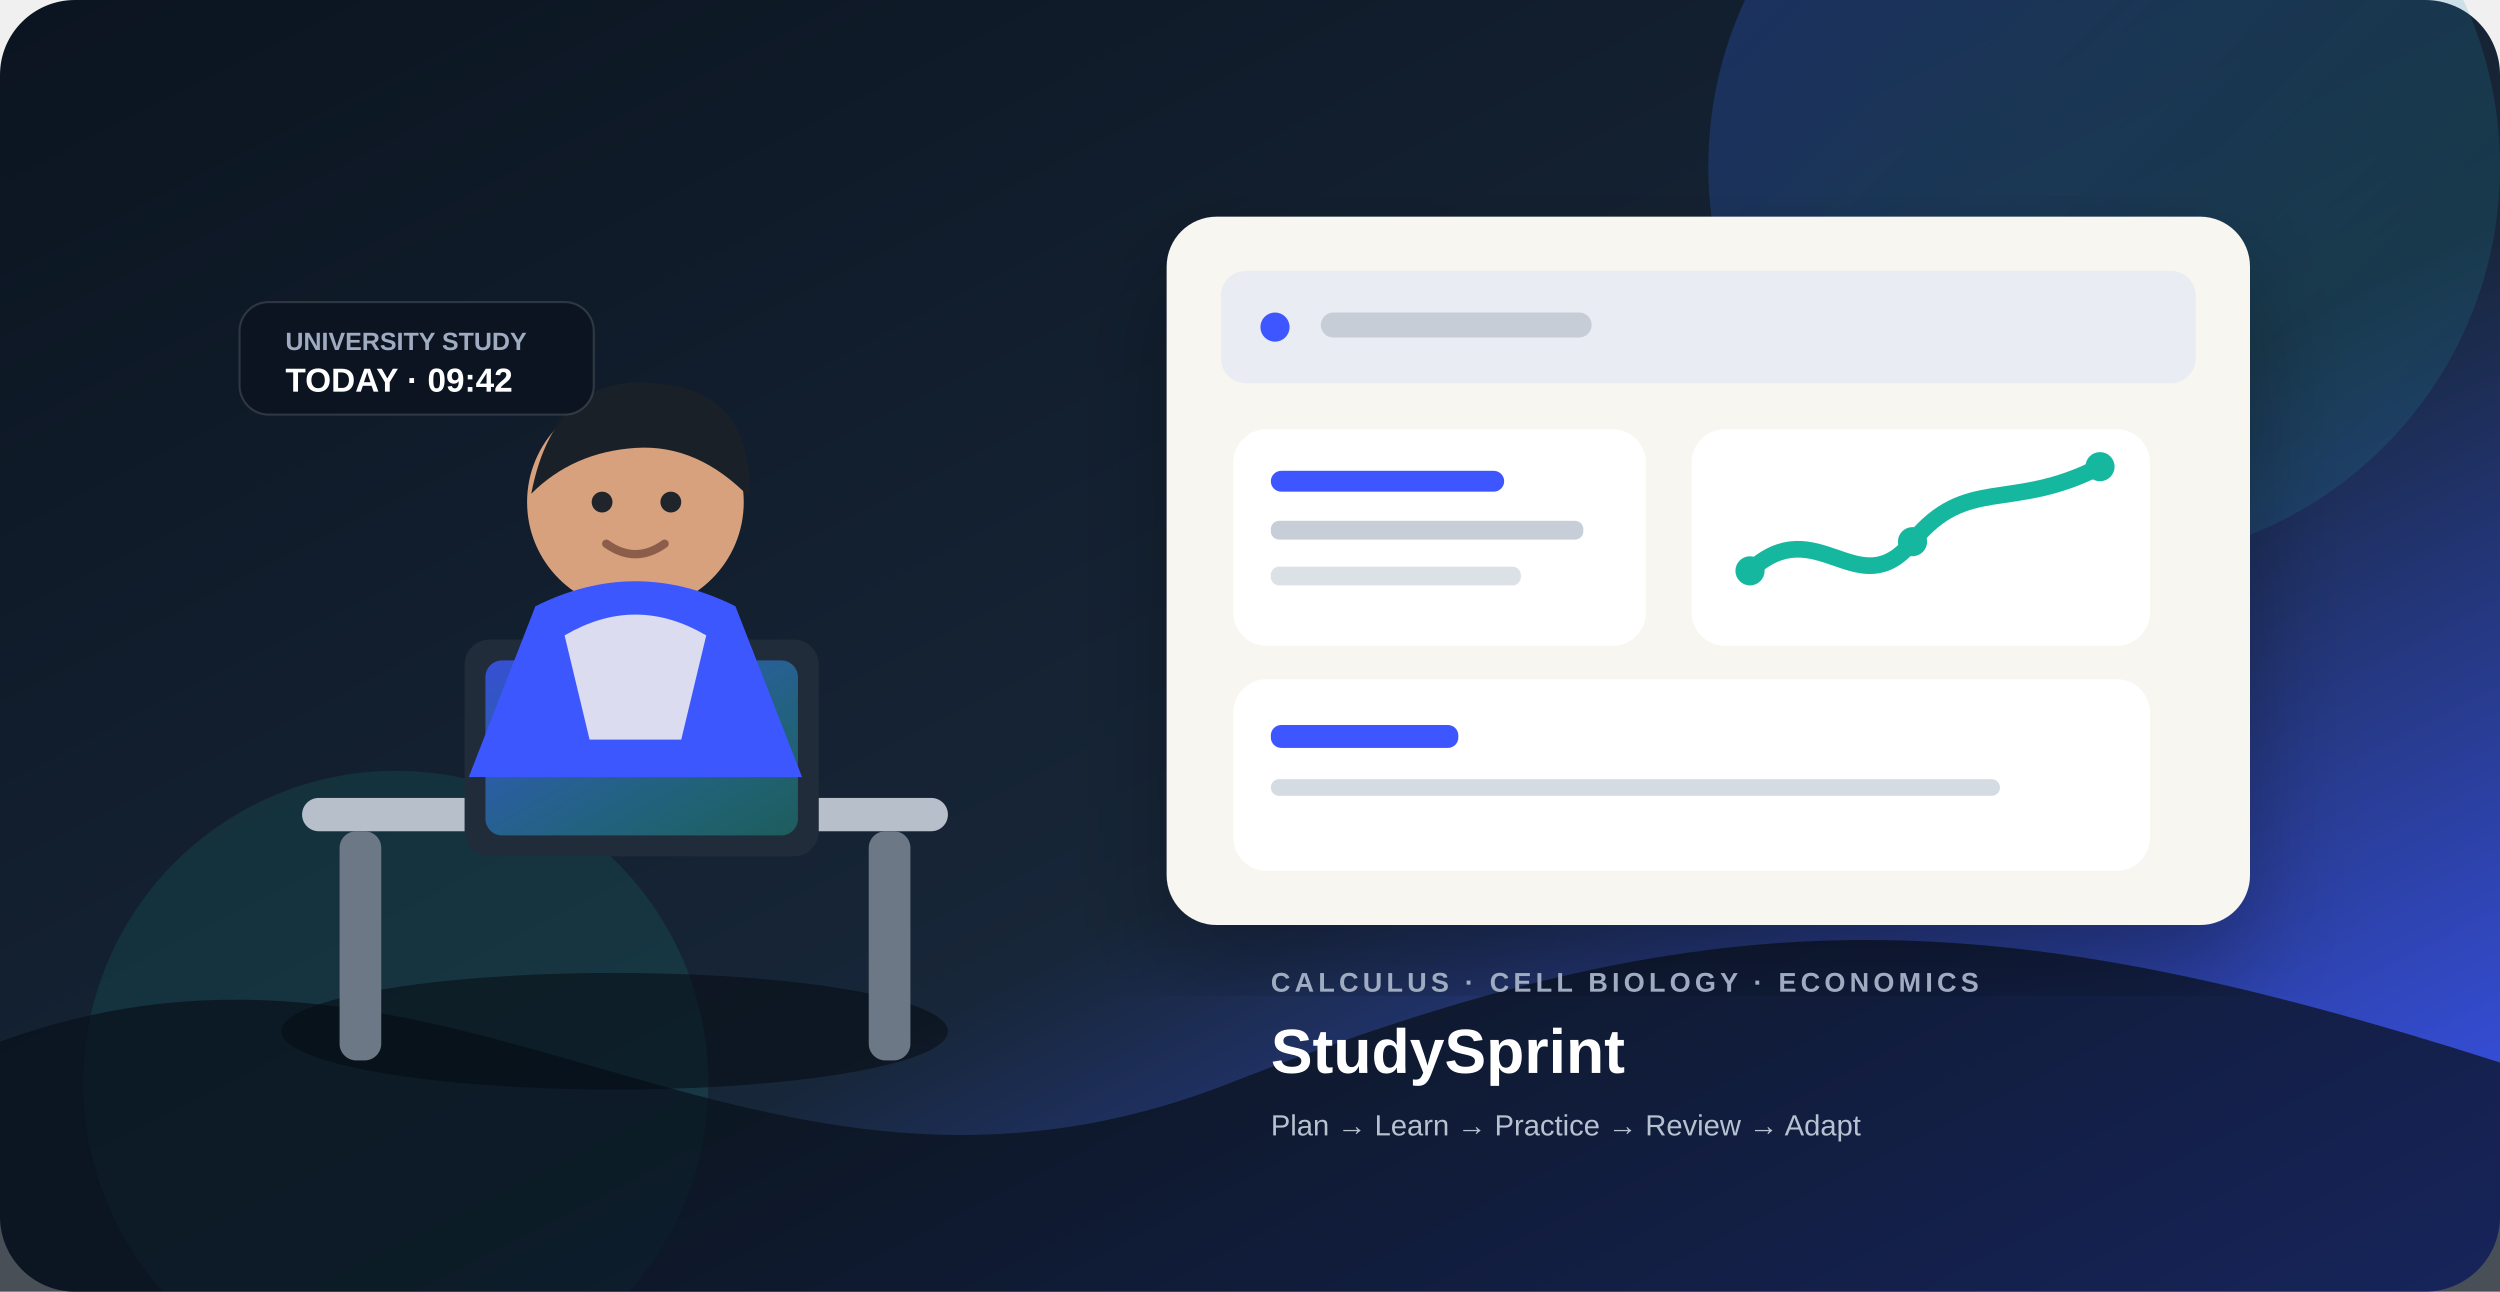
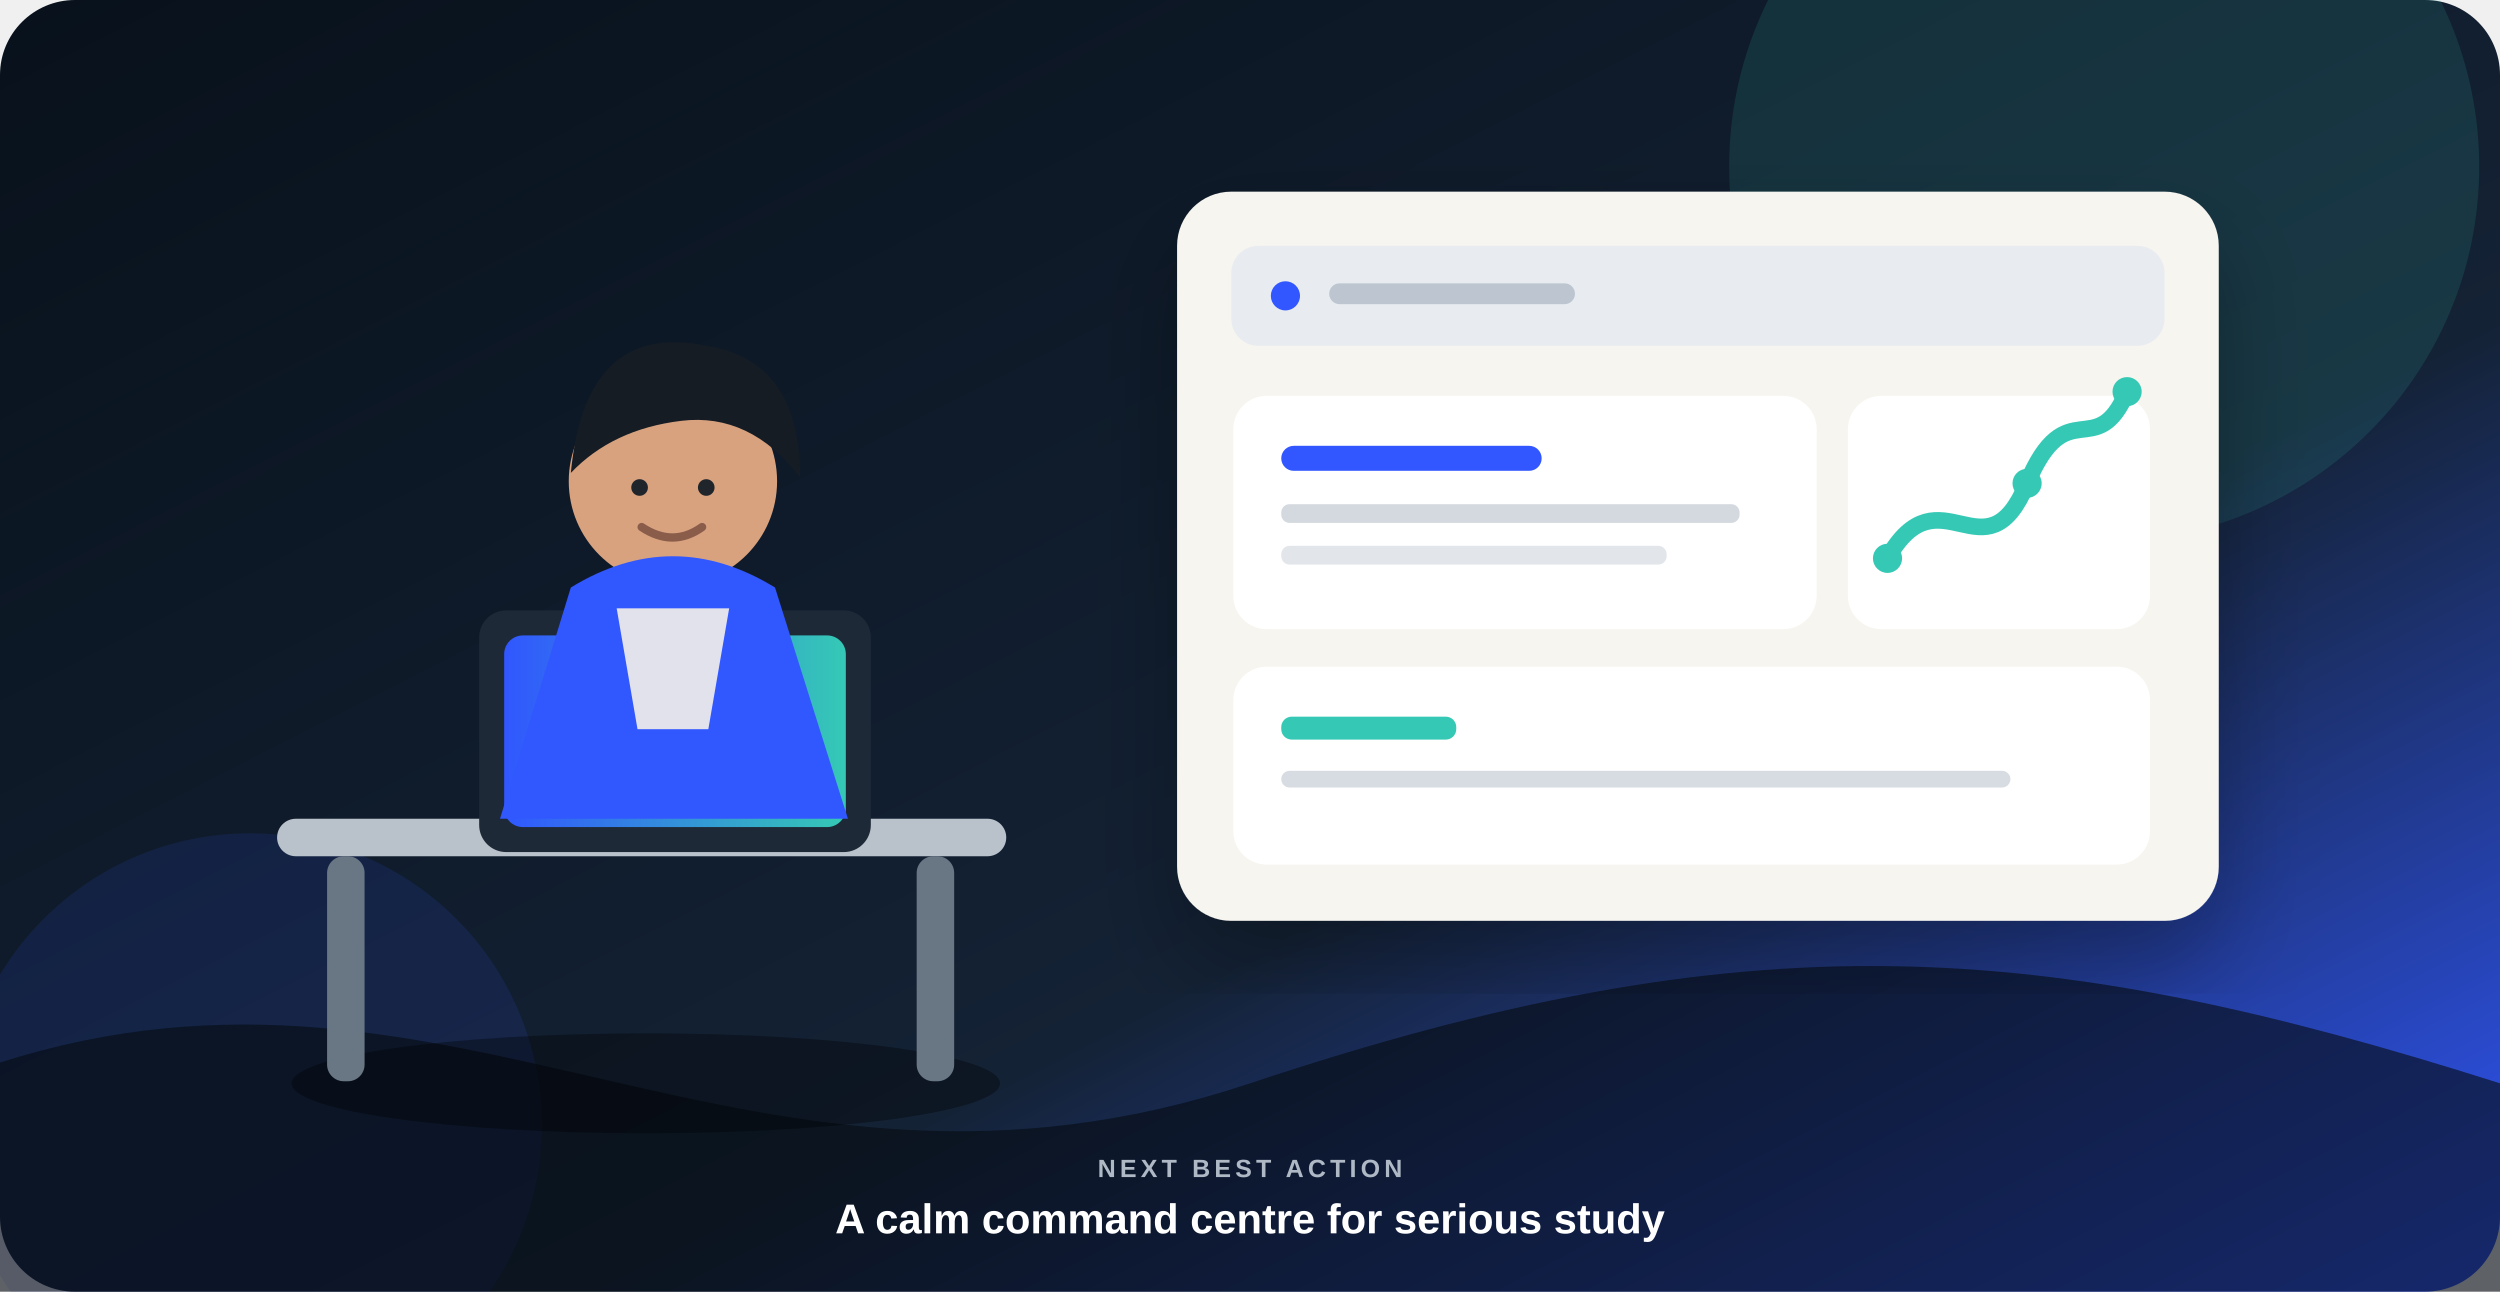
<svg xmlns="http://www.w3.org/2000/svg" viewBox="0 0 1200 620">
  <defs>
-     <linearGradient id="bg" x1="0" y1="0" x2="1" y2="1">
-       <stop stop-color="#0b1420" />
-       <stop offset=".58" stop-color="#172638" />
-       <stop offset="1" stop-color="#3d57ff" />
+     <linearGradient id="g" x1="0" y1="0" x2="1" y2="1">
+       <stop stop-color="#08111b" />
+       <stop offset=".62" stop-color="#142235" />
+       <stop offset="1" stop-color="#3157ff" />
    </linearGradient>
-     <linearGradient id="glow" x1="0" y1="0" x2="1" y2="1">
-       <stop stop-color="#3d57ff" stop-opacity=".8" />
-       <stop offset="1" stop-color="#19b79f" stop-opacity=".35" />
+     <linearGradient id="g2">
+       <stop stop-color="#3157ff" />
+       <stop offset="1" stop-color="#35c9b5" />
    </linearGradient>
-     <filter id="shadow">
-       <feDropShadow dx="0" dy="24" stdDeviation="24" flood-color="#000" flood-opacity=".28" />
+     <filter id="sh">
+       <feDropShadow dx="0" dy="22" stdDeviation="22" flood-opacity=".28" />
    </filter>
  </defs>
-   <rect width="1200" height="620" rx="36" fill="url(#bg)" />
-   <circle cx="1010" cy="80" r="190" fill="url(#glow)" opacity=".34" />
-   <circle cx="190" cy="520" r="150" fill="#19b79f" opacity=".12" />
-   <path d="M0 500 C220 420 360 610 590 520 S950 430 1200 510 V620 H0Z" fill="#08111c" opacity=".72" />
-   <g filter="url(#shadow)">
-     <rect x="560" y="104" width="520" height="340" rx="24" fill="#f8f6f0" />
-     <rect x="586" y="130" width="468" height="54" rx="12" fill="#e9edf3" />
-     <circle cx="612" cy="157" r="7" fill="#3d57ff" />
-     <rect x="634" y="150" width="130" height="12" rx="6" fill="#c6cdd7" />
-     <rect x="592" y="206" width="198" height="104" rx="16" fill="#fff" />
-     <rect x="812" y="206" width="220" height="104" rx="16" fill="#fff" />
-     <rect x="592" y="326" width="440" height="92" rx="16" fill="#fff" />
-     <rect x="610" y="226" width="112" height="10" rx="5" fill="#3d57ff" />
-     <rect x="610" y="250" width="150" height="9" rx="4" fill="#c8ced8" />
-     <rect x="610" y="272" width="120" height="9" rx="4" fill="#dce1e8" />
-     <path d="M840 274 C872 244 892 292 918 260 S965 246 1008 224" fill="none" stroke="#19b79f" stroke-width="8" stroke-linecap="round" />
-     <circle cx="840" cy="274" r="7" fill="#19b79f" />
-     <circle cx="918" cy="260" r="7" fill="#19b79f" />
-     <circle cx="1008" cy="224" r="7" fill="#19b79f" />
-     <rect x="610" y="348" width="90" height="11" rx="5" fill="#3d57ff" />
-     <rect x="610" y="374" width="350" height="8" rx="4" fill="#d5dbe3" />
+   <rect width="1200" height="620" rx="36" fill="url(#g)" />
+   <circle cx="1010" cy="80" r="180" fill="#35c9b5" opacity=".13" />
+   <circle cx="120" cy="540" r="140" fill="#3157ff" opacity=".12" />
+   <path d="M0 510C220 440 360 600 600 520s380-70 600 0v100H0Z" fill="#050b12" opacity=".62" />
+   <g filter="url(#sh)">
+     <rect x="565" y="92" width="500" height="350" rx="26" fill="#f7f5ef" />
+     <rect x="591" y="118" width="448" height="48" rx="13" fill="#e8ecf1" />
+     <circle cx="617" cy="142" r="7" fill="#3157ff" />
+     <rect x="638" y="136" width="118" height="10" rx="5" fill="#bdc6d0" />
+     <rect x="592" y="190" width="280" height="112" rx="16" fill="#fff" />
+     <rect x="887" y="190" width="145" height="112" rx="16" fill="#fff" />
+     <rect x="615" y="214" width="125" height="12" rx="6" fill="#3157ff" />
+     <rect x="615" y="242" width="220" height="9" rx="4" fill="#d4d9df" />
+     <rect x="615" y="262" width="185" height="9" rx="4" fill="#e2e6ea" />
+     <path d="M906 268c25-44 47 12 67-36 19-45 33-9 48-44" fill="none" stroke="#35c9b5" stroke-width="8" stroke-linecap="round" />
+     <circle cx="906" cy="268" r="7" fill="#35c9b5" />
+     <circle cx="973" cy="232" r="7" fill="#35c9b5" />
+     <circle cx="1021" cy="188" r="7" fill="#35c9b5" />
+     <rect x="592" y="320" width="440" height="95" rx="16" fill="#fff" />
+     <rect x="615" y="344" width="84" height="11" rx="5" fill="#35c9b5" />
+     <rect x="615" y="370" width="350" height="8" rx="4" fill="#d7dce2" />
  </g>
-   <g transform="translate(115 135)">
-     <ellipse cx="180" cy="360" rx="160" ry="28" fill="#050b12" opacity=".55" />
-     <rect x="30" y="248" width="310" height="16" rx="8" fill="#b7c0ca" />
-     <rect x="48" y="264" width="20" height="110" rx="8" fill="#6d7886" />
-     <rect x="302" y="264" width="20" height="110" rx="8" fill="#6d7886" />
-     <rect x="108" y="172" width="170" height="104" rx="12" fill="#202c3a" />
-     <rect x="118" y="182" width="150" height="84" rx="8" fill="url(#glow)" />
-     <circle cx="190" cy="106" r="52" fill="#d7a17d" />
-     <path d="M140 102 Q152 40 207 50 Q246 56 245 104 Q220 78 190 80 Q160 82 140 102Z" fill="#1a2028" />
-     <path d="M142 156 Q190 132 238 156 L270 238 H110Z" fill="#3d57ff" />
-     <path d="M156 170 Q190 150 224 170 L212 220 H168Z" fill="#f7f3ec" opacity=".85" />
-     <circle cx="174" cy="106" r="5" fill="#20242b" />
-     <circle cx="207" cy="106" r="5" fill="#20242b" />
-     <path d="M176 126 Q190 136 204 126" fill="none" stroke="#8b5d4a" stroke-width="4" stroke-linecap="round" />
-     <rect x="0" y="10" width="170" height="54" rx="14" fill="#0b1420" stroke="#ffffff" stroke-opacity=".14" />
-     <text x="22" y="33" fill="#9eabc0" font-family="Arial" font-size="12" font-weight="700">UNIVERSITY STUDY</text>
-     <text x="22" y="53" fill="#fff" font-family="Arial" font-size="16" font-weight="700">TODAY · 09:42</text>
+   <g transform="translate(105 115)">
+     <ellipse cx="205" cy="405" rx="170" ry="24" fill="#000" opacity=".35" />
+     <rect x="28" y="278" width="350" height="18" rx="9" fill="#b9c1ca" />
+     <rect x="52" y="296" width="18" height="108" rx="8" fill="#697684" />
+     <rect x="335" y="296" width="18" height="108" rx="8" fill="#697684" />
+     <rect x="125" y="178" width="188" height="116" rx="13" fill="#1d2937" />
+     <rect x="137" y="190" width="164" height="92" rx="9" fill="url(#g2)" />
+     <circle cx="218" cy="116" r="50" fill="#d8a27f" />
+     <path d="M169 112q7-73 65-61 45 7 45 63-24-31-57-27-33 4-53 25Z" fill="#151c24" />
+     <path d="M169 167q49-30 98 0l35 111H135Z" fill="#3157ff" />
+     <path d="M191 177h54l-10 58h-34Z" fill="#f5f1ea" opacity=".9" />
+     <circle cx="202" cy="119" r="4" fill="#20252b" />
+     <circle cx="234" cy="119" r="4" fill="#20252b" />
+     <path d="M203 138q15 10 29 0" fill="none" stroke="#8a5c4a" stroke-width="4" stroke-linecap="round" />
  </g>
-   <text x="610" y="476" fill="#9eabc0" font-family="Arial" font-size="13" font-weight="700" letter-spacing="2">CALCULUS · CELL BIOLOGY · ECONOMICS</text>
-   <text x="610" y="515" fill="#fff" font-family="Arial" font-size="30" font-weight="700">StudySprint</text>
-   <text x="610" y="545" fill="#b7c2d0" font-family="Arial" font-size="14">Plan → Learn → Practice → Review → Adapt</text>
+   <text x="600" y="565" text-anchor="middle" fill="#aeb9c5" font-family="Arial" font-size="12" font-weight="700" letter-spacing="2">NEXT BEST ACTION</text>
+   <text x="600" y="592" text-anchor="middle" fill="#fff" font-family="Arial" font-size="20" font-weight="700">A calm command centre for serious study</text>
</svg>
